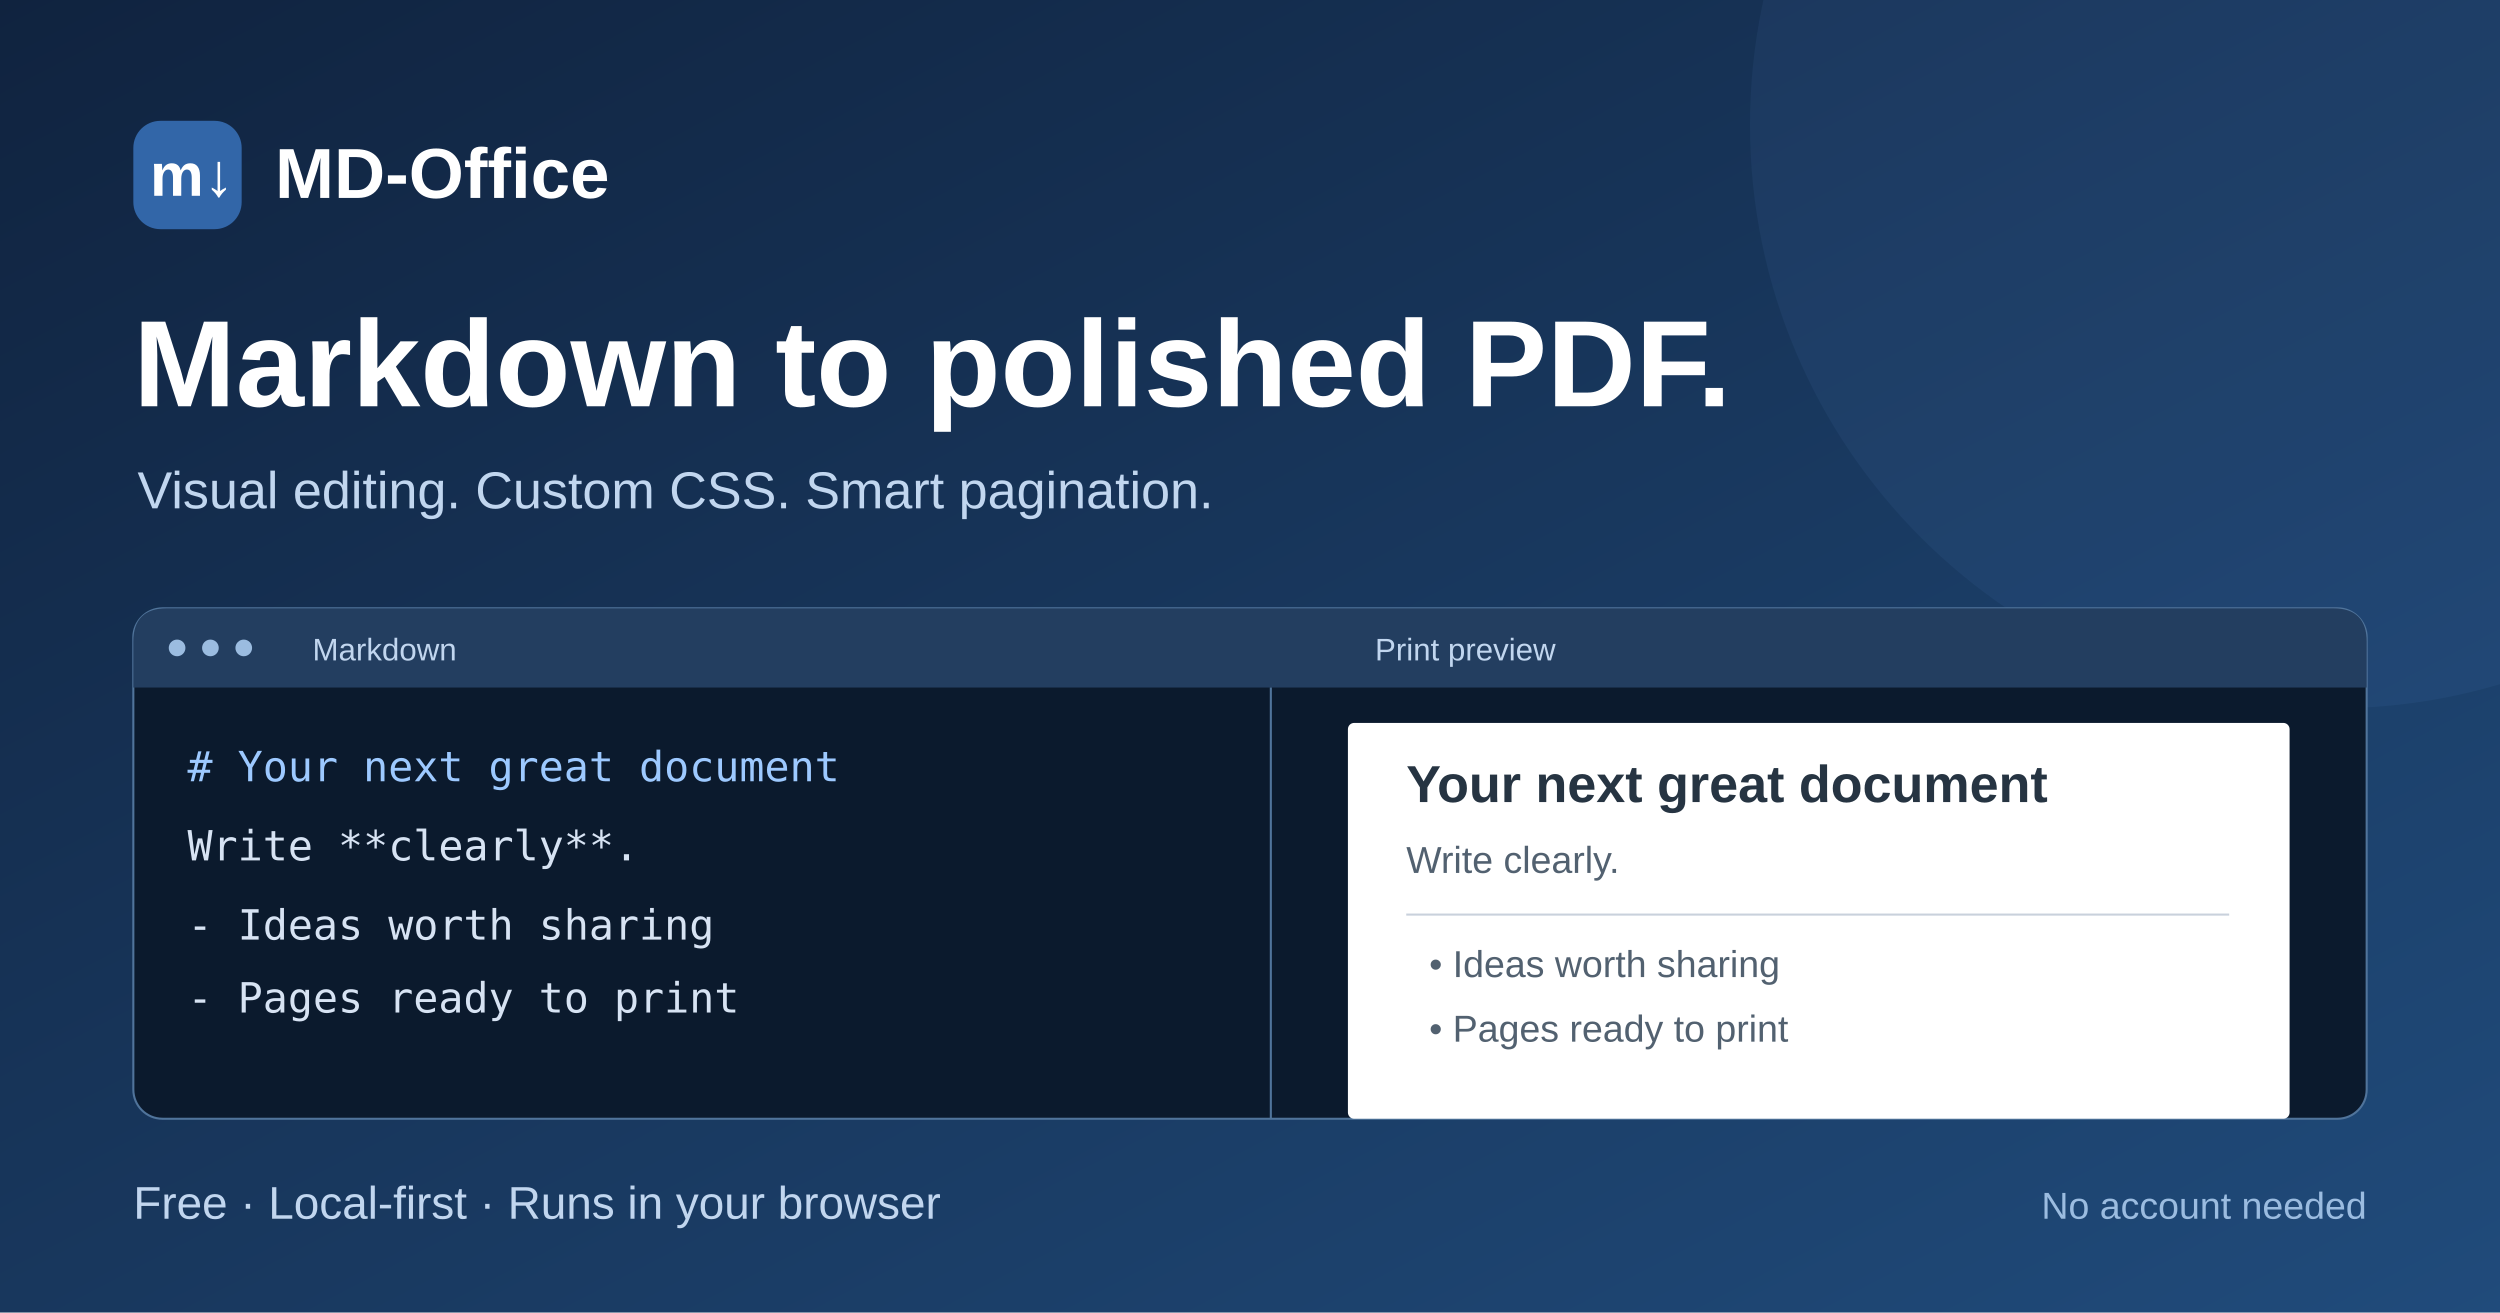
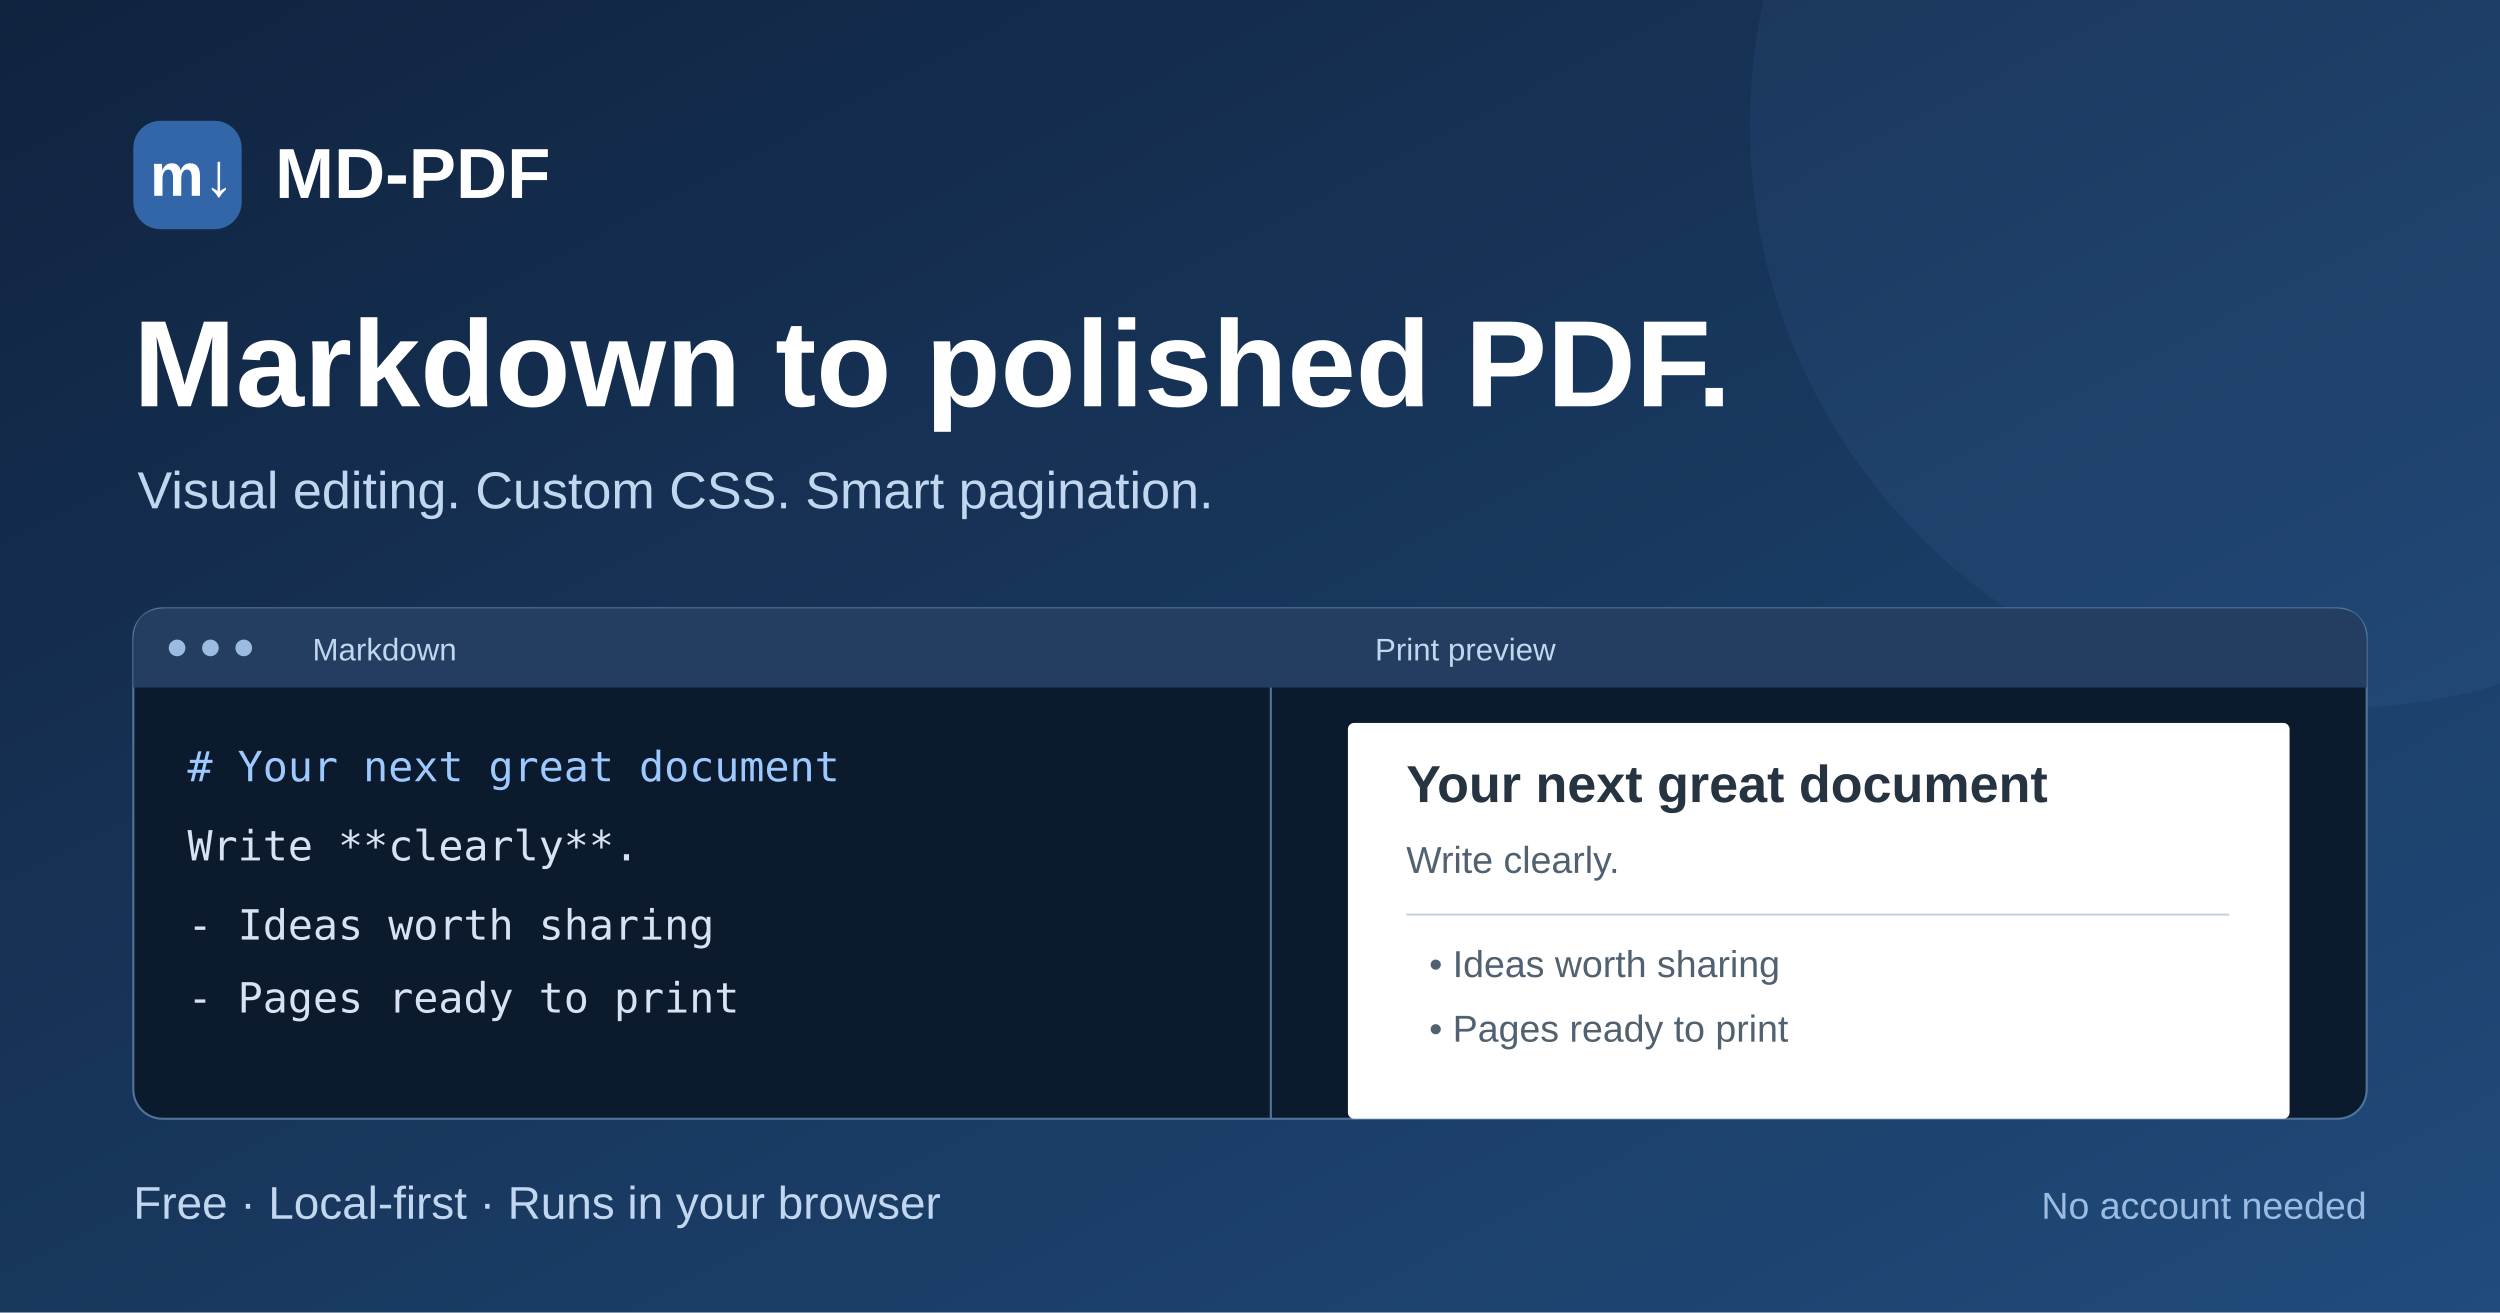
<svg xmlns="http://www.w3.org/2000/svg" width="1200" height="630" viewBox="0 0 1200 630">
  <defs>
    <linearGradient id="background" x2="1" y2="1">
      <stop stop-color="#10233f" />
      <stop offset="1" stop-color="#204b7b" />
    </linearGradient>
  </defs>
  <rect width="1200" height="630" fill="url(#background)" />
  <circle cx="1120" cy="60" r="280" fill="#72afff" opacity=".06" />
  <g font-family="Segoe UI, Arial, sans-serif">
    <rect x="64" y="58" width="52" height="52" rx="13" fill="#3266a8" />
    <text x="72" y="94" fill="#fff" font-size="29" font-weight="700">m↓</text>
-     <text x="132" y="95" fill="#fff" font-size="34" font-weight="650">MD-Office</text>
+     <text x="132" y="95" fill="#fff" font-size="34" font-weight="650">MD-PDF</text>
    <text x="64" y="195" fill="#fff" font-size="59" font-weight="700">Markdown to polished PDF.</text>
    <text x="66" y="244" fill="#c1d6ef" font-size="25">Visual editing. Custom CSS. Smart pagination.</text>
    <rect x="64" y="292" width="1072" height="245" rx="14" fill="#0b1a2d" stroke="#50749b" />
    <path d="M80 292H1120Q1136 292 1136 308V330H64V308Q64 292 80 292" fill="#233e60" />
    <circle cx="85" cy="311" r="4" fill="#9bbce0" />
    <circle cx="101" cy="311" r="4" fill="#9bbce0" />
    <circle cx="117" cy="311" r="4" fill="#9bbce0" />
    <text x="150" y="317" fill="#c1d6ef" font-size="15">Markdown</text>
    <text x="660" y="317" fill="#c1d6ef" font-size="15">Print preview</text>
    <path d="M610 330V537" stroke="#50749b" />
    <g font-family="Consolas, monospace" font-size="20">
      <text x="90" y="375" fill="#9dc9ff"># Your next great document</text>
      <text x="90" y="413" fill="#d7e3f3">Write **clearly**.</text>
      <text x="90" y="451" fill="#d7e3f3">- Ideas worth sharing</text>
      <text x="90" y="486" fill="#d7e3f3">- Pages ready to print</text>
    </g>
    <rect x="647" y="347" width="452" height="190" rx="3" fill="#fff" />
    <text x="675" y="385" fill="#263442" font-size="25" font-weight="700">Your next great document</text>
    <text x="675" y="419" fill="#526170" font-size="18">Write clearly.</text>
    <path d="M675 439H1070" stroke="#c9d1dc" />
    <text x="686" y="469" fill="#526170" font-size="18">• Ideas worth sharing</text>
    <text x="686" y="500" fill="#526170" font-size="18">• Pages ready to print</text>
    <text x="64" y="585" fill="#c1d6ef" font-size="22">Free · Local-first · Runs in your browser</text>
    <text x="1136" y="585" fill="#9bbce0" font-size="18" text-anchor="end">No account needed</text>
  </g>
</svg>
